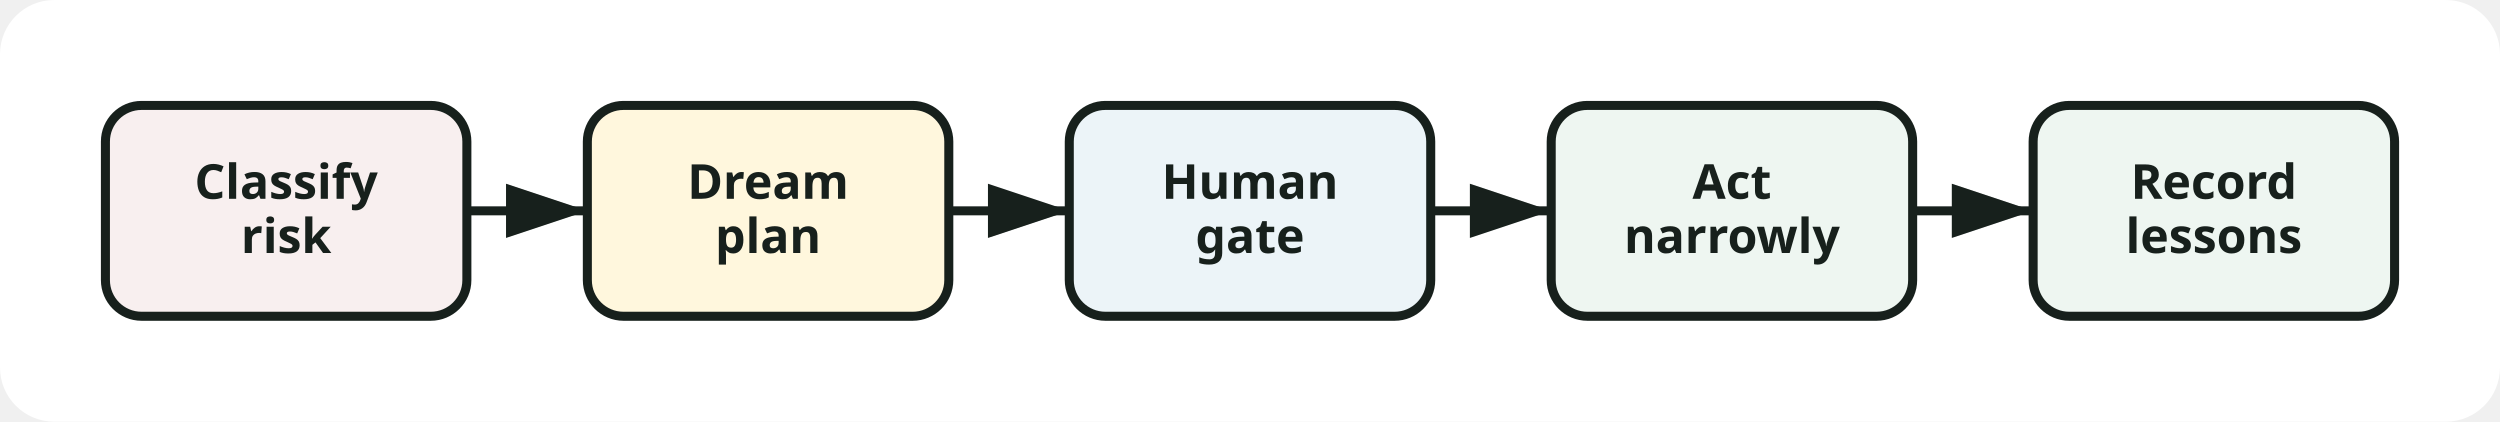
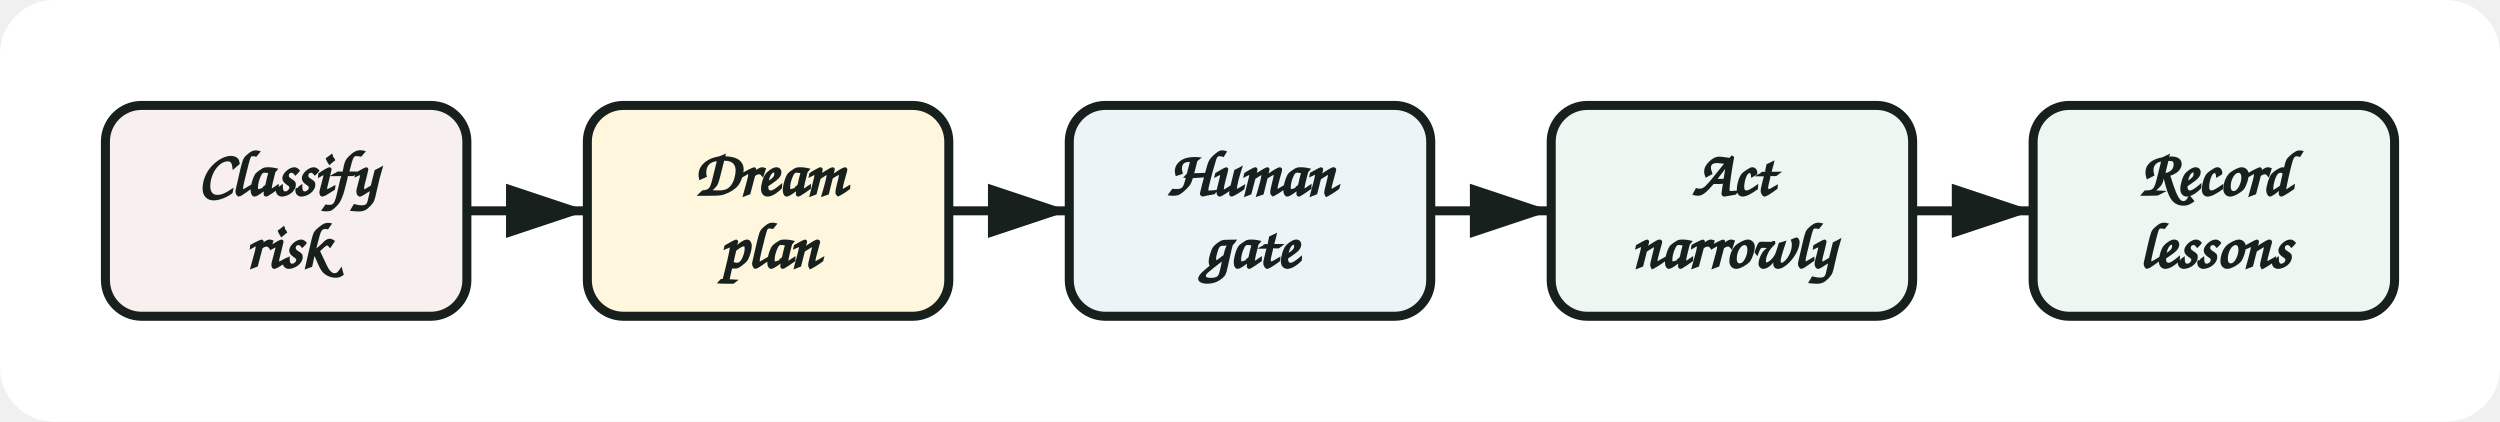
<svg xmlns="http://www.w3.org/2000/svg" viewBox="-35.0 45.0 830.0 140.0" role="img" aria-labelledby="title">
  <defs>
    <marker id="arrow" markerWidth="10" markerHeight="10" refX="9" refY="3" orient="auto" markerUnits="strokeWidth">
      <path d="M0,0 L0,6 L9,3 z" fill="#17201c" />
    </marker>
  </defs>
  <rect x="-35.0" y="45.0" width="830.0" height="140.0" rx="18" fill="#ffffff" />
  <line x1="120" y1="115.0" x2="160" y2="115.0" stroke="#17201c" stroke-width="3" stroke-linecap="round" marker-end="url(#arrow)" />
  <line x1="280" y1="115.0" x2="320" y2="115.0" stroke="#17201c" stroke-width="3" stroke-linecap="round" marker-end="url(#arrow)" />
  <line x1="440" y1="115.0" x2="480" y2="115.0" stroke="#17201c" stroke-width="3" stroke-linecap="round" marker-end="url(#arrow)" />
  <line x1="600" y1="115.0" x2="640" y2="115.0" stroke="#17201c" stroke-width="3" stroke-linecap="round" marker-end="url(#arrow)" />
  <rect x="0" y="80" width="120" height="70" rx="12" fill="#f8efef" stroke="#17201c" stroke-width="3" />
-   <text x="60.0" y="111.0" text-anchor="middle" font-family="Segoe UI, sans-serif" font-weight="700" font-size="16" fill="#17201c">Classify</text>
-   <text x="60.0" y="129.0" text-anchor="middle" font-family="Segoe UI, sans-serif" font-weight="700" font-size="16" fill="#17201c">risk</text>
+   <text x="60.0" y="110.0" text-anchor="middle" font-family="Segoe Print, Comic Sans MS, Virgil, cursive" font-weight="700" font-size="21" fill="#17201c">Classify</text>
+   <text x="60.0" y="134.0" text-anchor="middle" font-family="Segoe Print, Comic Sans MS, Virgil, cursive" font-weight="700" font-size="21" fill="#17201c">risk</text>
  <rect x="160" y="80" width="120" height="70" rx="12" fill="#fff7dd" stroke="#17201c" stroke-width="3" />
-   <text x="220.0" y="111.0" text-anchor="middle" font-family="Segoe UI, sans-serif" font-weight="700" font-size="16" fill="#17201c">Dream</text>
-   <text x="220.0" y="129.0" text-anchor="middle" font-family="Segoe UI, sans-serif" font-weight="700" font-size="16" fill="#17201c">plan</text>
+   <text x="220.0" y="110.0" text-anchor="middle" font-family="Segoe Print, Comic Sans MS, Virgil, cursive" font-weight="700" font-size="21" fill="#17201c">Dream</text>
+   <text x="220.0" y="134.0" text-anchor="middle" font-family="Segoe Print, Comic Sans MS, Virgil, cursive" font-weight="700" font-size="21" fill="#17201c">plan</text>
  <rect x="320" y="80" width="120" height="70" rx="12" fill="#ecf4f8" stroke="#17201c" stroke-width="3" />
-   <text x="380.0" y="111.0" text-anchor="middle" font-family="Segoe UI, sans-serif" font-weight="700" font-size="16" fill="#17201c">Human</text>
-   <text x="380.0" y="129.0" text-anchor="middle" font-family="Segoe UI, sans-serif" font-weight="700" font-size="16" fill="#17201c">gate</text>
+   <text x="380.0" y="110.0" text-anchor="middle" font-family="Segoe Print, Comic Sans MS, Virgil, cursive" font-weight="700" font-size="21" fill="#17201c">Human</text>
+   <text x="380.0" y="134.0" text-anchor="middle" font-family="Segoe Print, Comic Sans MS, Virgil, cursive" font-weight="700" font-size="21" fill="#17201c">gate</text>
  <rect x="480" y="80" width="120" height="70" rx="12" fill="#eef6f1" stroke="#17201c" stroke-width="3" />
-   <text x="540.0" y="111.0" text-anchor="middle" font-family="Segoe UI, sans-serif" font-weight="700" font-size="16" fill="#17201c">Act</text>
-   <text x="540.0" y="129.0" text-anchor="middle" font-family="Segoe UI, sans-serif" font-weight="700" font-size="16" fill="#17201c">narrowly</text>
+   <text x="540.0" y="110.0" text-anchor="middle" font-family="Segoe Print, Comic Sans MS, Virgil, cursive" font-weight="700" font-size="21" fill="#17201c">Act</text>
+   <text x="540.0" y="134.0" text-anchor="middle" font-family="Segoe Print, Comic Sans MS, Virgil, cursive" font-weight="700" font-size="21" fill="#17201c">narrowly</text>
  <rect x="640" y="80" width="120" height="70" rx="12" fill="#eef6f1" stroke="#17201c" stroke-width="3" />
-   <text x="700.0" y="111.0" text-anchor="middle" font-family="Segoe UI, sans-serif" font-weight="700" font-size="16" fill="#17201c">Record</text>
-   <text x="700.0" y="129.0" text-anchor="middle" font-family="Segoe UI, sans-serif" font-weight="700" font-size="16" fill="#17201c">lessons</text>
+   <text x="700.0" y="110.0" text-anchor="middle" font-family="Segoe Print, Comic Sans MS, Virgil, cursive" font-weight="700" font-size="21" fill="#17201c">Record</text>
+   <text x="700.0" y="134.0" text-anchor="middle" font-family="Segoe Print, Comic Sans MS, Virgil, cursive" font-weight="700" font-size="21" fill="#17201c">lessons</text>
</svg>
